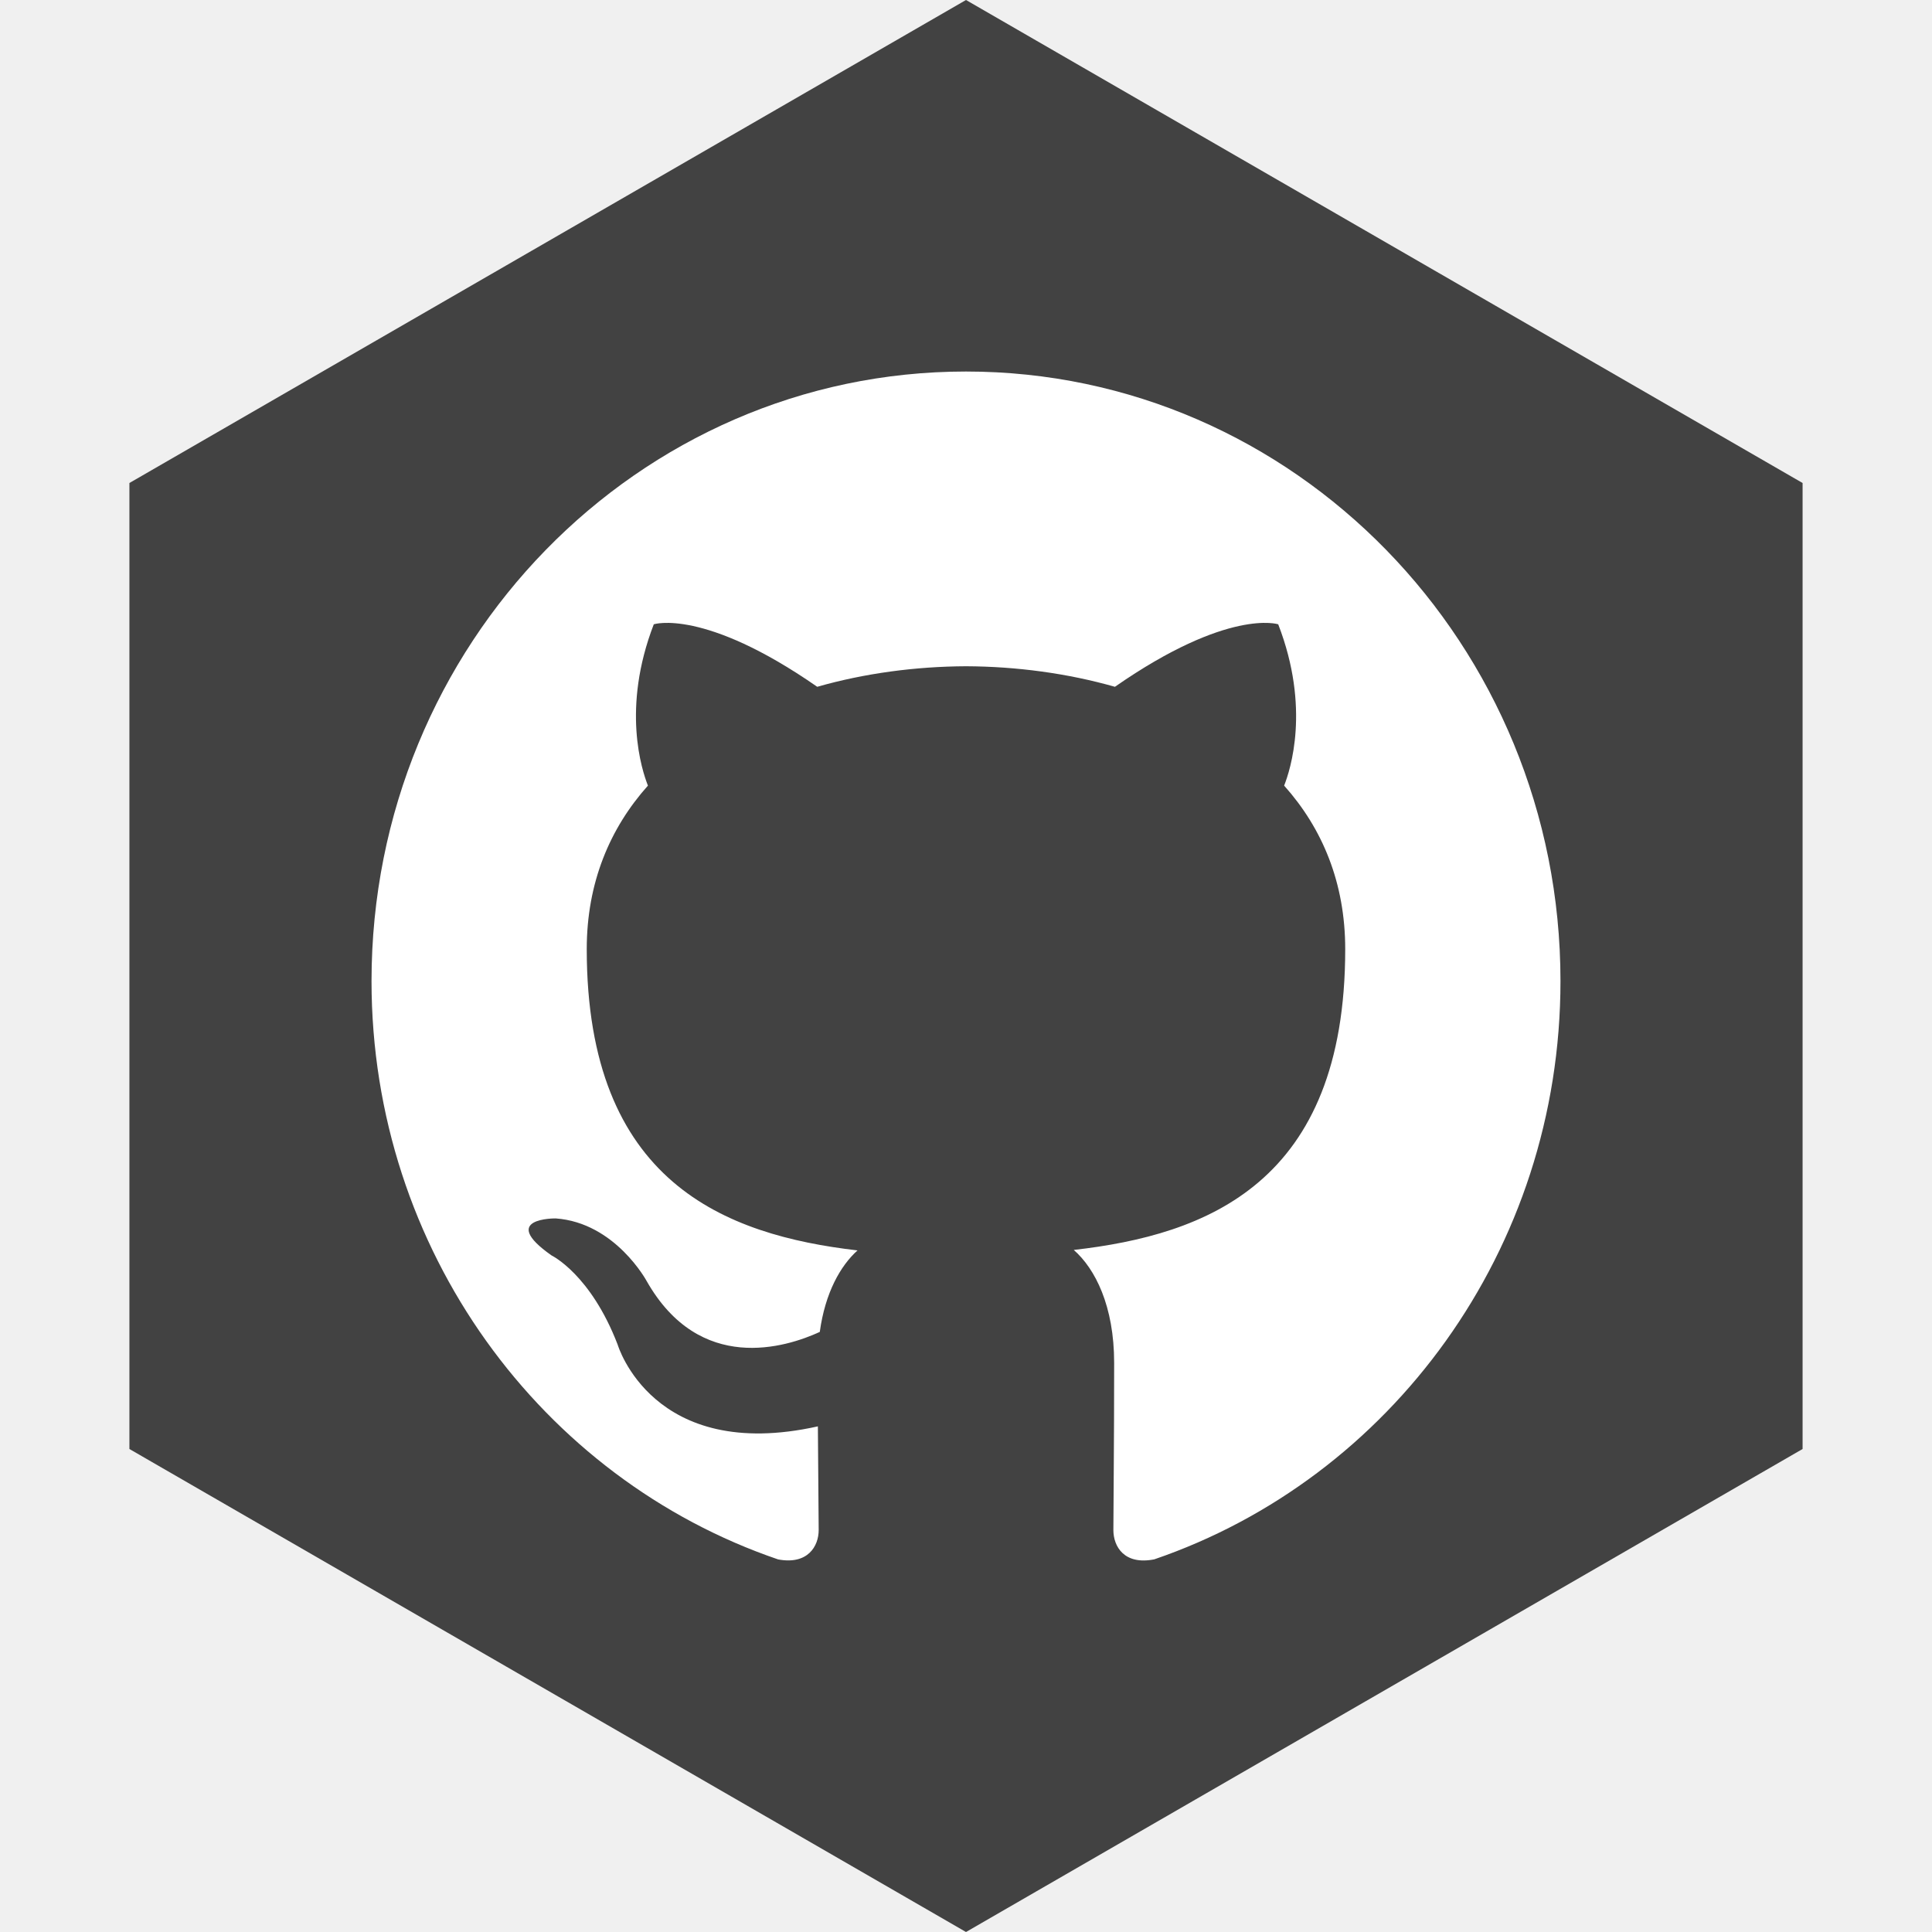
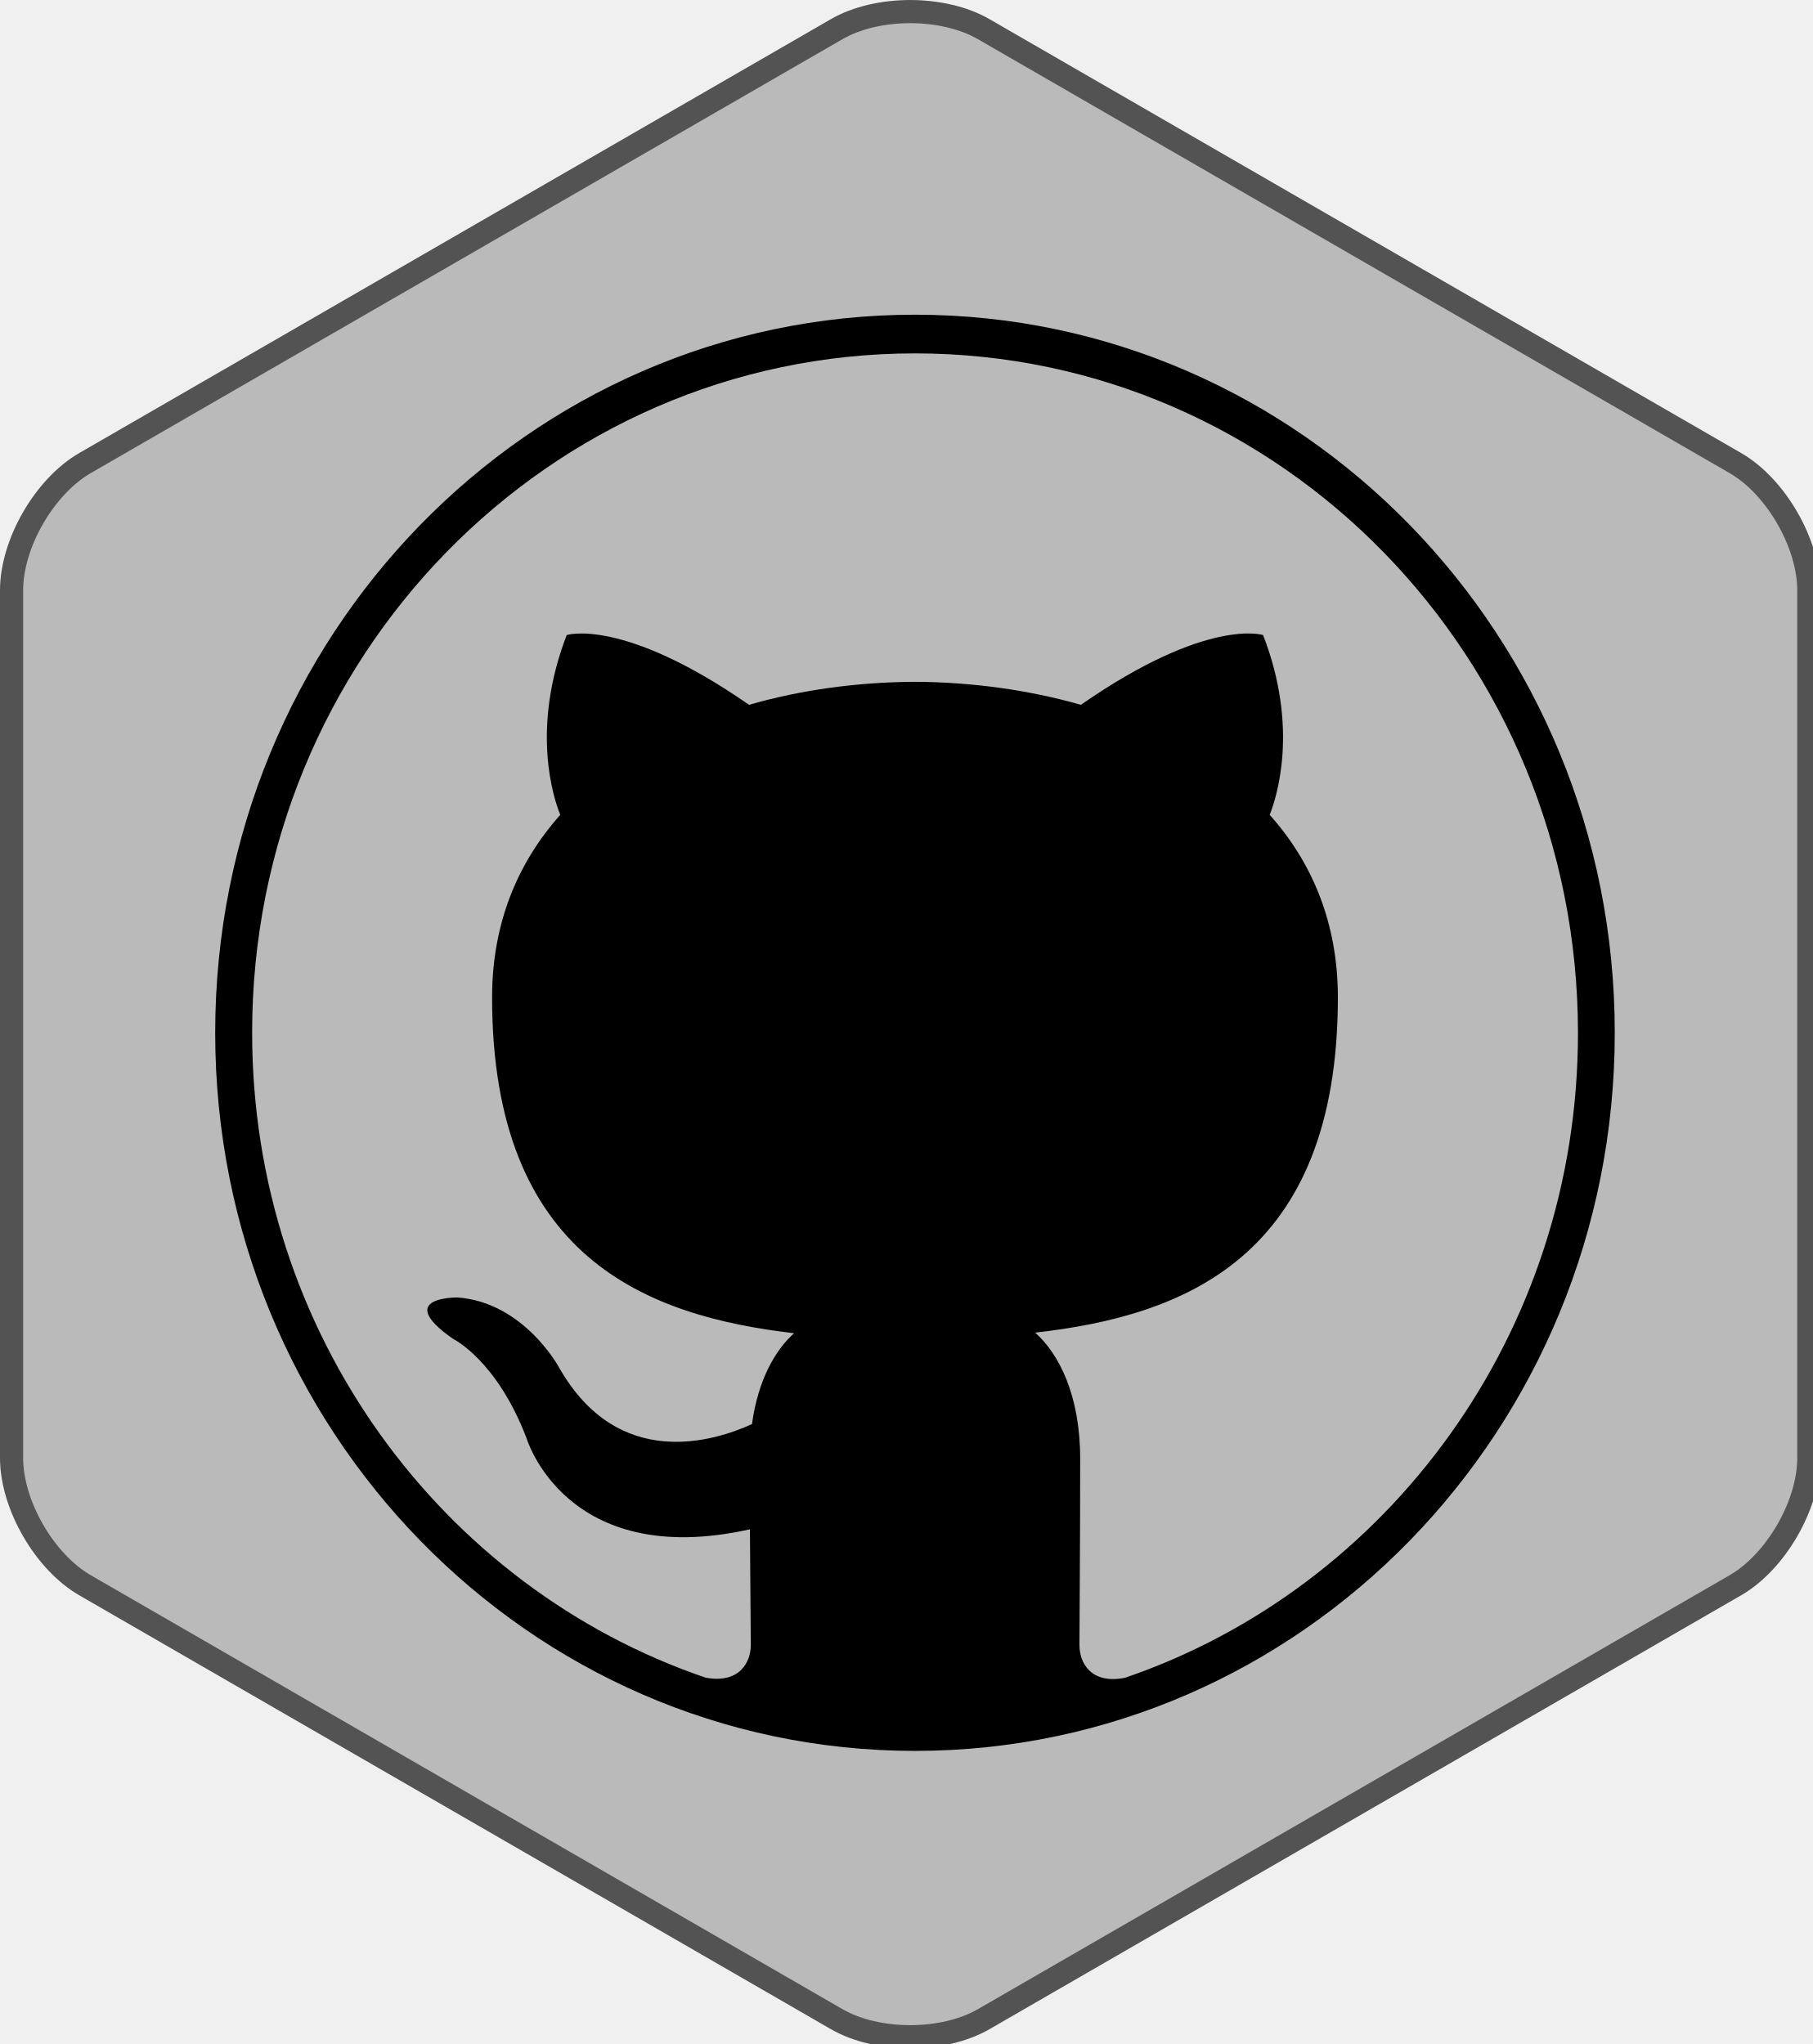
- <svg xmlns="http://www.w3.org/2000/svg" height="60px" version="1.1" viewBox="0 0 60 60" width="60px">
-   <defs />
-   <g fill="none" fill-rule="evenodd" id="soical" stroke="none" stroke-width="1">
-     <g id="social" transform="translate(-1073, -638)">
-       <g id="slices" transform="translate(173, 138)" />
-       <g fill="#424242" id="hexagon-flat" transform="translate(173, 138)">
-         <polygon id="Polygon-59" points="930 500 955.981 515 955.981 545 930 560 904.019 545 904.019 515 " />
-       </g>
-       <g fill="#FFFFFF" id="icon" transform="translate(182, 150)">
-         <path d="M916.425,535.517 C916.425,535.067 916.409,533.877 916.4,532.297 C911.265,533.44 910.182,529.759 910.182,529.759 C909.342,527.572 908.131,526.99 908.131,526.99 C906.455,525.815 908.258,525.839 908.258,525.839 C910.111,525.973 911.086,527.79 911.086,527.79 C912.733,530.683 915.406,529.848 916.459,529.364 C916.627,528.14 917.104,527.306 917.631,526.833 C913.532,526.355 909.222,524.731 909.222,517.477 C909.222,515.411 909.941,513.721 911.122,512.398 C910.933,511.919 910.298,509.995 911.304,507.388 C911.304,507.388 912.854,506.879 916.38,509.329 C917.852,508.909 919.432,508.698 921.003,508.691 C922.57,508.698 924.149,508.909 925.625,509.329 C929.148,506.879 930.696,507.388 930.696,507.388 C931.704,509.993 931.07,511.918 930.88,512.398 C932.063,513.721 932.777,515.411 932.777,517.477 C932.777,524.749 928.46,526.349 924.347,526.818 C925.011,527.402 925.601,528.557 925.601,530.324 C925.601,532.855 925.577,534.896 925.577,535.517 C925.577,536.024 925.91,536.612 926.847,536.427 C934.177,533.919 939.462,526.828 939.462,518.468 C939.462,508.013 931.195,499.538 920.999,499.538 C910.805,499.538 902.538,508.013 902.538,518.468 C902.54,526.831 907.829,533.926 915.165,536.429 C916.088,536.602 916.425,536.018 916.425,535.517 Z" id="github" />
-       </g>
-     </g>
+ <svg xmlns="http://www.w3.org/2000/svg" version="1.1" width="235" height="265" viewBox="0 0 235 265" xml:space="preserve">
+   <defs>
+ </defs>
+   <g transform="matrix(1 0 0 1 117.98 132.78)" id="eaqYRNGxMEm3">
+     <path style="stroke: rgb(83,83,83); stroke-width: 3; stroke-dasharray: none; stroke-linecap: butt; stroke-dashoffset: 0; stroke-linejoin: round; stroke-miterlimit: 4; fill: rgb(187,186,186); fill-rule: evenodd; opacity: 1;" vector-effect="non-scaling-stroke" transform=" translate(-136.5, -137.5)" d="M 126.968 8.503 C 132.232 5.464 140.766 5.463 146.032 8.503 L 243.448 64.747 C 248.713 67.786 252.98 75.176 252.98 81.257 L 252.98 193.743 C 252.98 199.822 248.714 207.213 243.448 210.253 L 146.032 266.497 C 140.768 269.536 132.234 269.537 126.968 266.497 L 29.552 210.253 C 24.287 207.214 20.02 199.824 20.02 193.743 L 20.02 81.257 C 20.02 75.178 24.286 67.787 29.552 64.747 L 126.968 8.503 Z" stroke-linecap="round" />
+   </g>
+   <g transform="matrix(0.19 0 0 0.19 118.6 133.9)">
+     <path style="stroke: none; stroke-width: 1; stroke-dasharray: none; stroke-linecap: butt; stroke-dashoffset: 0; stroke-linejoin: miter; stroke-miterlimit: 4; fill: rgb(0,0,0); fill-rule: nonzero; opacity: 1;" transform=" translate(-500, -500)" d="M 500 10 C 236.3 10 22.6 229.4 22.6 500 c 0 270.6 213.8 490 477.4 490 c 263.7 0 477.4 -219.4 477.4 -490 C 977.4 229.4 763.7 10 500 10 z M 643.3 940.1 c -23 4.6 -31.1 -9.9 -31.1 -22.3 c 0 -15.2 0.5 -65.2 0.5 -127.2 c 0 -43.3 -14.5 -71.6 -30.7 -86 c 100.8 -11.4 206.5 -50.7 206.5 -228.8 c 0 -50.6 -17.5 -92.1 -46.5 -124.5 c 4.6 -11.7 20.2 -58.8 -4.5 -122.7 c 0 0 -37.9 -12.5 -124.3 47.6 c -36.1 -10.3 -74.8 -15.5 -113.2 -15.7 c -38.5 0.2 -77.2 5.3 -113.2 15.7 c -86.4 -60 -124.4 -47.6 -124.4 -47.6 c -24.6 63.9 -9.1 111 -4.4 122.7 c -28.9 32.4 -46.5 73.8 -46.5 124.5 c 0 177.7 105.6 217.5 206 229.2 c -12.9 11.6 -24.6 32 -28.7 62 c -25.8 11.8 -91.3 32.3 -131.6 -38.6 c 0 0 -23.9 -44.5 -69.3 -47.8 c 0 0 -44.2 -0.6 -3.1 28.2 c 0 0 29.7 14.2 50.2 67.8 c 0 0 26.6 90.2 152.4 62.2 c 0.2 38.7 0.6 67.9 0.6 78.9 c 0 12.3 -8.2 26.6 -30.9 22.3 c -179.8 -61.3 -309.3 -235.1 -309.3 -440 C 47.7 244 250.2 36.4 500 36.4 c 249.8 0 452.3 207.6 452.3 463.8 C 952.3 705 822.8 878.7 643.3 940.1 z" stroke-linecap="round" />
  </g>
</svg>
